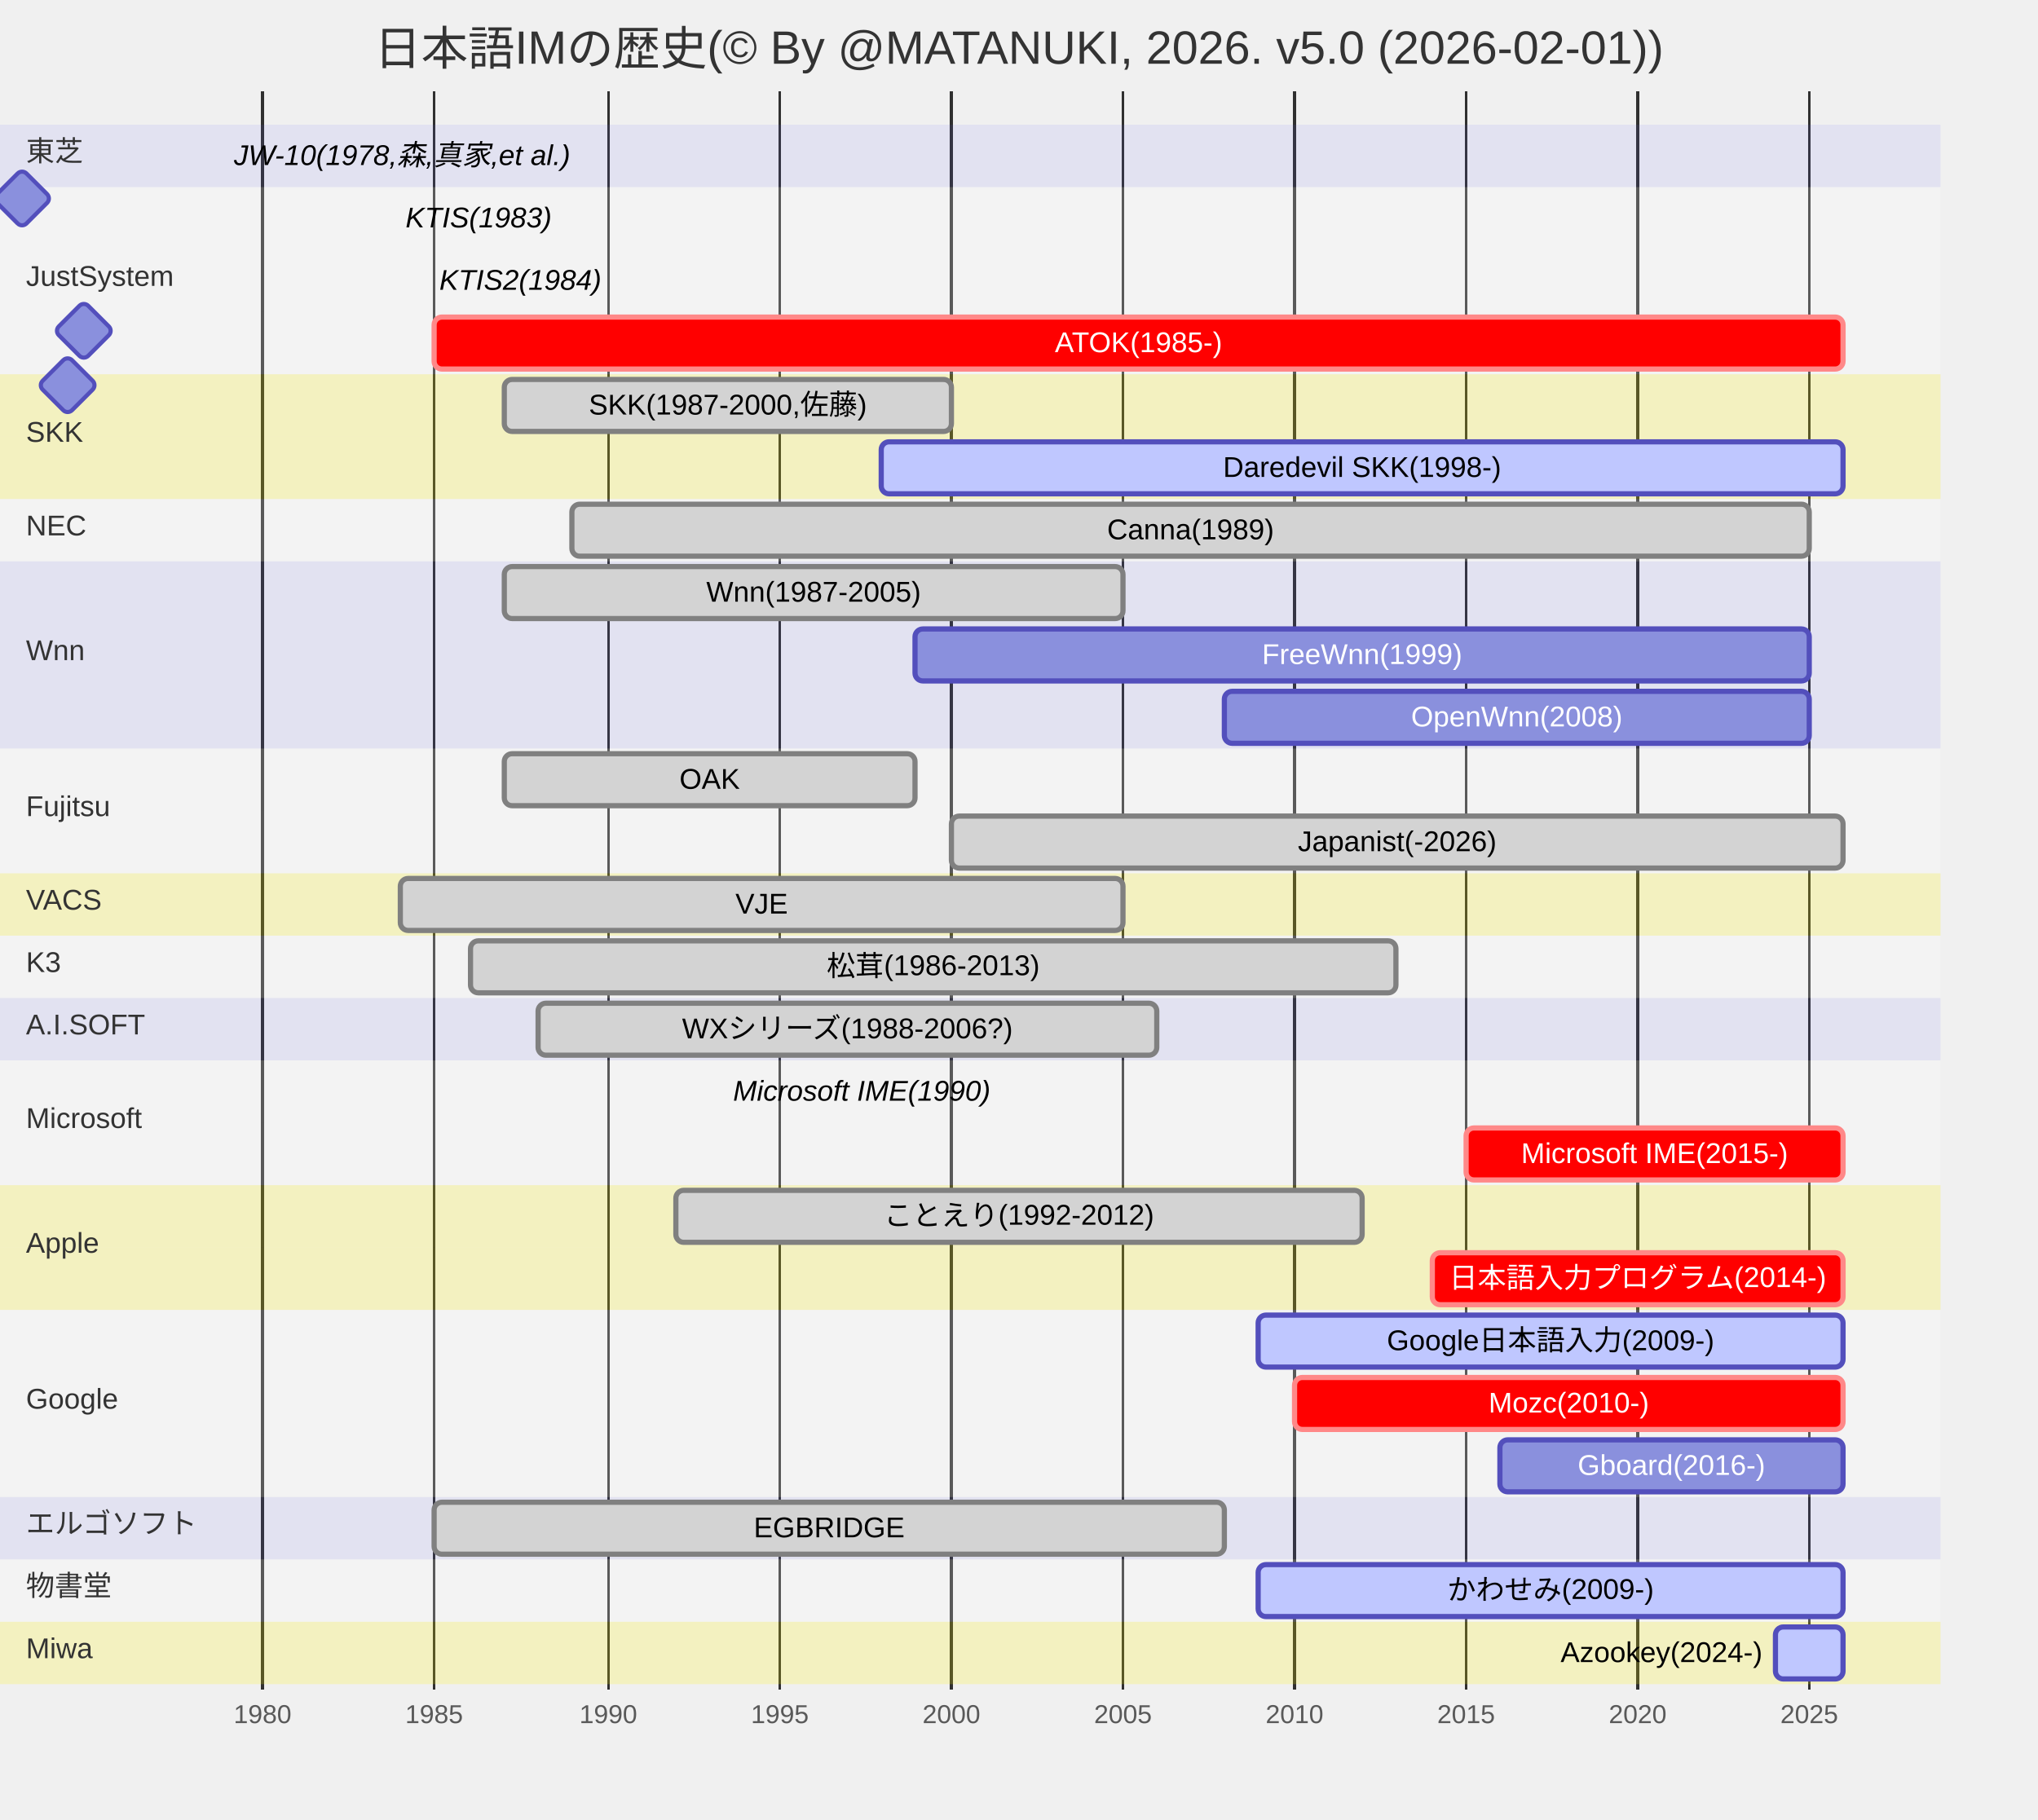
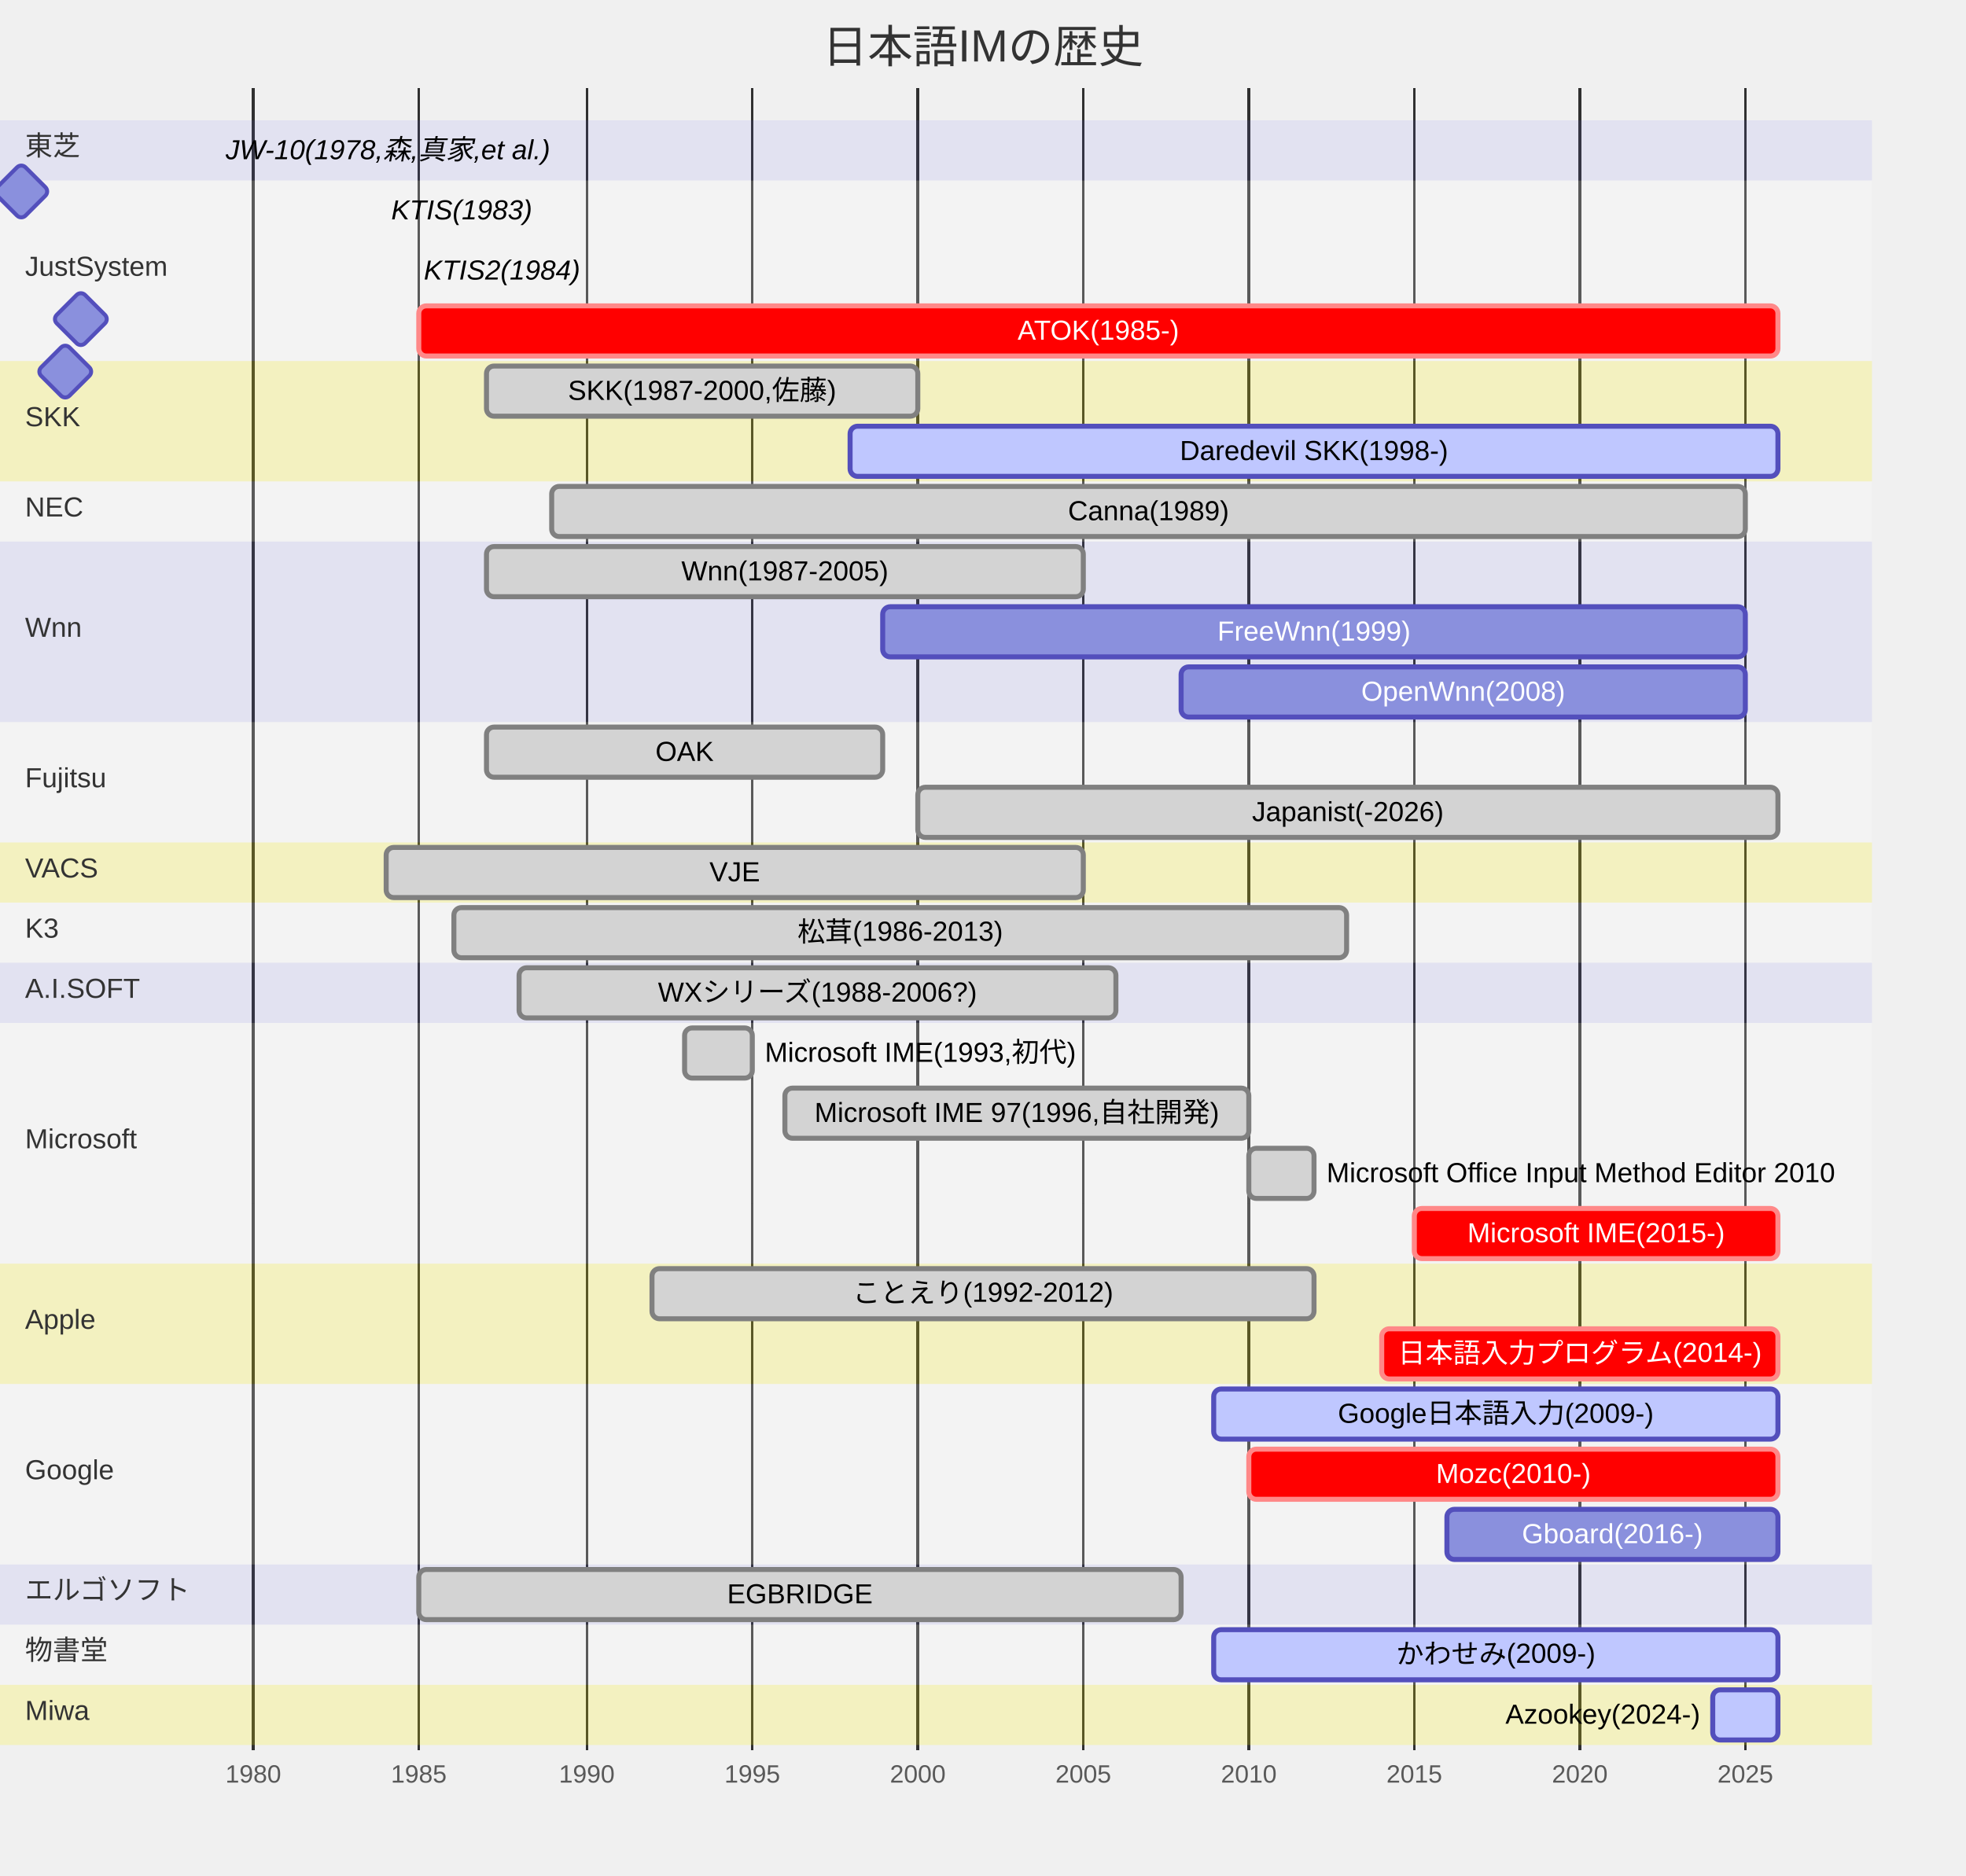
- <svg xmlns="http://www.w3.org/2000/svg" id="my-svg" width="100%" viewBox="0 0 784 700" style="max-width: 784px; background-color: white;" role="graphics-document document" aria-roledescription="gantt">
+ <svg xmlns="http://www.w3.org/2000/svg" id="my-svg" width="100%" viewBox="0 0 784 748" style="max-width: 784px; background-color: white;" role="graphics-document document" aria-roledescription="gantt">
  <style>#my-svg{font-family:"trebuchet ms",verdana,arial,sans-serif;font-size:16px;fill:#333;}@keyframes edge-animation-frame{from{stroke-dashoffset:0;}}@keyframes dash{to{stroke-dashoffset:0;}}#my-svg .edge-animation-slow{stroke-dasharray:9,5!important;stroke-dashoffset:900;animation:dash 50s linear infinite;stroke-linecap:round;}#my-svg .edge-animation-fast{stroke-dasharray:9,5!important;stroke-dashoffset:900;animation:dash 20s linear infinite;stroke-linecap:round;}#my-svg .error-icon{fill:#552222;}#my-svg .error-text{fill:#552222;stroke:#552222;}#my-svg .edge-thickness-normal{stroke-width:1px;}#my-svg .edge-thickness-thick{stroke-width:3.5px;}#my-svg .edge-pattern-solid{stroke-dasharray:0;}#my-svg .edge-thickness-invisible{stroke-width:0;fill:none;}#my-svg .edge-pattern-dashed{stroke-dasharray:3;}#my-svg .edge-pattern-dotted{stroke-dasharray:2;}#my-svg .marker{fill:#333333;stroke:#333333;}#my-svg .marker.cross{stroke:#333333;}#my-svg svg{font-family:"trebuchet ms",verdana,arial,sans-serif;font-size:16px;}#my-svg p{margin:0;}#my-svg .mermaid-main-font{font-family:"trebuchet ms",verdana,arial,sans-serif;}#my-svg .exclude-range{fill:#eeeeee;}#my-svg .section{stroke:none;opacity:0.2;}#my-svg .section0{fill:rgba(102, 102, 255, 0.49);}#my-svg .section2{fill:#fff400;}#my-svg .section1,#my-svg .section3{fill:white;opacity:0.2;}#my-svg .sectionTitle0{fill:#333;}#my-svg .sectionTitle1{fill:#333;}#my-svg .sectionTitle2{fill:#333;}#my-svg .sectionTitle3{fill:#333;}#my-svg .sectionTitle{text-anchor:start;font-family:"trebuchet ms",verdana,arial,sans-serif;}#my-svg .grid .tick{stroke:lightgrey;opacity:0.8;shape-rendering:crispEdges;}#my-svg .grid .tick text{font-family:"trebuchet ms",verdana,arial,sans-serif;fill:#333;}#my-svg .grid path{stroke-width:0;}#my-svg .today{fill:none;stroke:red;stroke-width:2px;}#my-svg .task{stroke-width:2;}#my-svg .taskText{text-anchor:middle;font-family:"trebuchet ms",verdana,arial,sans-serif;}#my-svg .taskTextOutsideRight{fill:black;text-anchor:start;font-family:"trebuchet ms",verdana,arial,sans-serif;}#my-svg .taskTextOutsideLeft{fill:black;text-anchor:end;}#my-svg .task.clickable{cursor:pointer;}#my-svg .taskText.clickable{cursor:pointer;fill:#003163!important;font-weight:bold;}#my-svg .taskTextOutsideLeft.clickable{cursor:pointer;fill:#003163!important;font-weight:bold;}#my-svg .taskTextOutsideRight.clickable{cursor:pointer;fill:#003163!important;font-weight:bold;}#my-svg .taskText0,#my-svg .taskText1,#my-svg .taskText2,#my-svg .taskText3{fill:white;}#my-svg .task0,#my-svg .task1,#my-svg .task2,#my-svg .task3{fill:#8a90dd;stroke:#534fbc;}#my-svg .taskTextOutside0,#my-svg .taskTextOutside2{fill:black;}#my-svg .taskTextOutside1,#my-svg .taskTextOutside3{fill:black;}#my-svg .active0,#my-svg .active1,#my-svg .active2,#my-svg .active3{fill:#bfc7ff;stroke:#534fbc;}#my-svg .activeText0,#my-svg .activeText1,#my-svg .activeText2,#my-svg .activeText3{fill:black!important;}#my-svg .done0,#my-svg .done1,#my-svg .done2,#my-svg .done3{stroke:grey;fill:lightgrey;stroke-width:2;}#my-svg .doneText0,#my-svg .doneText1,#my-svg .doneText2,#my-svg .doneText3{fill:black!important;}#my-svg .crit0,#my-svg .crit1,#my-svg .crit2,#my-svg .crit3{stroke:#ff8888;fill:red;stroke-width:2;}#my-svg .activeCrit0,#my-svg .activeCrit1,#my-svg .activeCrit2,#my-svg .activeCrit3{stroke:#ff8888;fill:#bfc7ff;stroke-width:2;}#my-svg .doneCrit0,#my-svg .doneCrit1,#my-svg .doneCrit2,#my-svg .doneCrit3{stroke:#ff8888;fill:lightgrey;stroke-width:2;cursor:pointer;shape-rendering:crispEdges;}#my-svg .milestone{transform:rotate(45deg) scale(0.8,0.8);}#my-svg .milestoneText{font-style:italic;}#my-svg .doneCritText0,#my-svg .doneCritText1,#my-svg .doneCritText2,#my-svg .doneCritText3{fill:black!important;}#my-svg .vert{stroke:navy;}#my-svg .vertText{font-size:15px;text-anchor:middle;fill:navy!important;}#my-svg .activeCritText0,#my-svg .activeCritText1,#my-svg .activeCritText2,#my-svg .activeCritText3{fill:black!important;}#my-svg .titleText{text-anchor:middle;font-size:18px;fill:#333;font-family:"trebuchet ms",verdana,arial,sans-serif;}#my-svg :root{--mermaid-font-family:"trebuchet ms",verdana,arial,sans-serif;}</style>
  <g />
-   <g class="grid" transform="translate(75, 650)" fill="none" font-size="10" font-family="sans-serif" text-anchor="middle">
-     <path class="domain" stroke="currentColor" d="M0,-615V0H634V-615" />
+   <g class="grid" transform="translate(75, 698)" fill="none" font-size="10" font-family="sans-serif" text-anchor="middle">
+     <path class="domain" stroke="currentColor" d="M0,-663V0H634V-663" />
    <g class="tick" opacity="1" transform="translate(26,0)">
-       <line stroke="currentColor" y2="-615" />
+       <line stroke="currentColor" y2="-663" />
      <text fill="#000" y="3" dy="1em" stroke="none" font-size="10" style="text-anchor: middle;">1980</text>
    </g>
    <g class="tick" opacity="1" transform="translate(92,0)">
-       <line stroke="currentColor" y2="-615" />
+       <line stroke="currentColor" y2="-663" />
      <text fill="#000" y="3" dy="1em" stroke="none" font-size="10" style="text-anchor: middle;">1985</text>
    </g>
    <g class="tick" opacity="1" transform="translate(159,0)">
-       <line stroke="currentColor" y2="-615" />
+       <line stroke="currentColor" y2="-663" />
      <text fill="#000" y="3" dy="1em" stroke="none" font-size="10" style="text-anchor: middle;">1990</text>
    </g>
    <g class="tick" opacity="1" transform="translate(225,0)">
-       <line stroke="currentColor" y2="-615" />
+       <line stroke="currentColor" y2="-663" />
      <text fill="#000" y="3" dy="1em" stroke="none" font-size="10" style="text-anchor: middle;">1995</text>
    </g>
    <g class="tick" opacity="1" transform="translate(291,0)">
-       <line stroke="currentColor" y2="-615" />
+       <line stroke="currentColor" y2="-663" />
      <text fill="#000" y="3" dy="1em" stroke="none" font-size="10" style="text-anchor: middle;">2000</text>
    </g>
    <g class="tick" opacity="1" transform="translate(357,0)">
-       <line stroke="currentColor" y2="-615" />
+       <line stroke="currentColor" y2="-663" />
      <text fill="#000" y="3" dy="1em" stroke="none" font-size="10" style="text-anchor: middle;">2005</text>
    </g>
    <g class="tick" opacity="1" transform="translate(423,0)">
-       <line stroke="currentColor" y2="-615" />
+       <line stroke="currentColor" y2="-663" />
      <text fill="#000" y="3" dy="1em" stroke="none" font-size="10" style="text-anchor: middle;">2010</text>
    </g>
    <g class="tick" opacity="1" transform="translate(489,0)">
-       <line stroke="currentColor" y2="-615" />
+       <line stroke="currentColor" y2="-663" />
      <text fill="#000" y="3" dy="1em" stroke="none" font-size="10" style="text-anchor: middle;">2015</text>
    </g>
    <g class="tick" opacity="1" transform="translate(555,0)">
-       <line stroke="currentColor" y2="-615" />
+       <line stroke="currentColor" y2="-663" />
      <text fill="#000" y="3" dy="1em" stroke="none" font-size="10" style="text-anchor: middle;">2020</text>
    </g>
    <g class="tick" opacity="1" transform="translate(621,0)">
-       <line stroke="currentColor" y2="-615" />
+       <line stroke="currentColor" y2="-663" />
      <text fill="#000" y="3" dy="1em" stroke="none" font-size="10" style="text-anchor: middle;">2025</text>
    </g>
  </g>
  <g>
    <rect x="0" y="48" width="746.5" height="24" class="section section0" />
    <rect x="0" y="72" width="746.5" height="24" class="section section1" />
    <rect x="0" y="96" width="746.5" height="24" class="section section1" />
    <rect x="0" y="336" width="746.5" height="24" class="section section2" />
    <rect x="0" y="120" width="746.5" height="24" class="section section1" />
-     <rect x="0" y="576" width="746.5" height="24" class="section section0" />
+     <rect x="0" y="624" width="746.5" height="24" class="section section0" />
    <rect x="0" y="360" width="746.5" height="24" class="section section3" />
    <rect x="0" y="144" width="746.5" height="24" class="section section2" />
    <rect x="0" y="216" width="746.5" height="24" class="section section0" />
    <rect x="0" y="288" width="746.5" height="24" class="section section1" />
    <rect x="0" y="384" width="746.5" height="24" class="section section0" />
    <rect x="0" y="192" width="746.5" height="24" class="section section3" />
+     <rect x="0" y="504" width="746.5" height="24" class="section section2" />
    <rect x="0" y="408" width="746.5" height="24" class="section section1" />
-     <rect x="0" y="456" width="746.5" height="24" class="section section2" />
+     <rect x="0" y="432" width="746.5" height="24" class="section section1" />
    <rect x="0" y="168" width="746.5" height="24" class="section section2" />
    <rect x="0" y="240" width="746.5" height="24" class="section section0" />
    <rect x="0" y="312" width="746.5" height="24" class="section section1" />
    <rect x="0" y="264" width="746.5" height="24" class="section section0" />
-     <rect x="0" y="504" width="746.5" height="24" class="section section3" />
-     <rect x="0" y="600" width="746.5" height="24" class="section section1" />
-     <rect x="0" y="528" width="746.5" height="24" class="section section3" />
-     <rect x="0" y="480" width="746.5" height="24" class="section section2" />
-     <rect x="0" y="432" width="746.5" height="24" class="section section1" />
    <rect x="0" y="552" width="746.5" height="24" class="section section3" />
-     <rect x="0" y="624" width="746.5" height="24" class="section section2" />
+     <rect x="0" y="648" width="746.5" height="24" class="section section1" />
+     <rect x="0" y="456" width="746.5" height="24" class="section section1" />
+     <rect x="0" y="576" width="746.5" height="24" class="section section3" />
+     <rect x="0" y="528" width="746.5" height="24" class="section section2" />
+     <rect x="0" y="480" width="746.5" height="24" class="section section1" />
+     <rect x="0" y="600" width="746.5" height="24" class="section section3" />
+     <rect x="0" y="672" width="746.5" height="24" class="section section2" />
  </g>
  <g>
    <rect id="task1" rx="3" ry="3" x="65" y="50" width="20" height="20" transform-origin="75px 60px" class="task milestone  task0" />
    <rect id="task2" rx="3" ry="3" x="131" y="74" width="20" height="20" transform-origin="141px 84px" class="task milestone  task1" />
    <rect id="task3" rx="3" ry="3" x="144" y="98" width="20" height="20" transform-origin="154px 108px" class="task milestone  task1" />
    <rect id="task13" rx="3" ry="3" x="154" y="338" width="278" height="20" transform-origin="293px 348px" class="task done2" />
    <rect id="task4" rx="3" ry="3" x="167" y="122" width="542" height="20" transform-origin="438px 132px" class="task crit1" />
-     <rect id="task23" rx="3" ry="3" x="167" y="578" width="304" height="20" transform-origin="319px 588px" class="task done0" />
+     <rect id="task25" rx="3" ry="3" x="167" y="626" width="304" height="20" transform-origin="319px 636px" class="task done0" />
    <rect id="task14" rx="3" ry="3" x="181" y="362" width="356" height="20" transform-origin="359px 372px" class="task done3" />
    <rect id="task5" rx="3" ry="3" x="194" y="146" width="172" height="20" transform-origin="280px 156px" class="task done2" />
    <rect id="task8" rx="3" ry="3" x="194" y="218" width="238" height="20" transform-origin="313px 228px" class="task done0" />
    <rect id="task11" rx="3" ry="3" x="194" y="290" width="158" height="20" transform-origin="273px 300px" class="task done1" />
    <rect id="task15" rx="3" ry="3" x="207" y="386" width="238" height="20" transform-origin="326px 396px" class="task done0" />
    <rect id="task7" rx="3" ry="3" x="220" y="194" width="476" height="20" transform-origin="458px 204px" class="task done3" />
-     <rect id="task16" rx="3" ry="3" x="257" y="410" width="20" height="20" transform-origin="267px 420px" class="task milestone  task1" />
-     <rect id="task18" rx="3" ry="3" x="260" y="458" width="264" height="20" transform-origin="392px 468px" class="task done2" />
+     <rect id="task20" rx="3" ry="3" x="260" y="506" width="264" height="20" transform-origin="392px 516px" class="task done2" />
+     <rect id="task16" rx="3" ry="3" x="273" y="410" width="27" height="20" transform-origin="286.5px 420px" class="task done1" />
+     <rect id="task17" rx="3" ry="3" x="313" y="434" width="185" height="20" transform-origin="405.5px 444px" class="task done1" />
    <rect id="task6" rx="3" ry="3" x="339" y="170" width="370" height="20" transform-origin="524px 180px" class="task active2" />
    <rect id="task9" rx="3" ry="3" x="352" y="242" width="344" height="20" transform-origin="524px 252px" class="task task0" />
    <rect id="task12" rx="3" ry="3" x="366" y="314" width="343" height="20" transform-origin="537.5px 324px" class="task done1" />
    <rect id="task10" rx="3" ry="3" x="471" y="266" width="225" height="20" transform-origin="583.5px 276px" class="task task0" />
-     <rect id="task20" rx="3" ry="3" x="484" y="506" width="225" height="20" transform-origin="596.5px 516px" class="task active3" />
-     <rect id="task24" rx="3" ry="3" x="484" y="602" width="225" height="20" transform-origin="596.5px 612px" class="task active1" />
-     <rect id="task21" rx="3" ry="3" x="498" y="530" width="211" height="20" transform-origin="603.5px 540px" class="task crit3" />
-     <rect id="task19" rx="3" ry="3" x="551" y="482" width="158" height="20" transform-origin="630px 492px" class="task crit2" />
-     <rect id="task17" rx="3" ry="3" x="564" y="434" width="145" height="20" transform-origin="636.5px 444px" class="task crit1" />
-     <rect id="task22" rx="3" ry="3" x="577" y="554" width="132" height="20" transform-origin="643px 564px" class="task task3" />
-     <rect id="task25" rx="3" ry="3" x="683" y="626" width="26" height="20" transform-origin="696px 636px" class="task active2" />
+     <rect id="task22" rx="3" ry="3" x="484" y="554" width="225" height="20" transform-origin="596.5px 564px" class="task active3" />
+     <rect id="task26" rx="3" ry="3" x="484" y="650" width="225" height="20" transform-origin="596.5px 660px" class="task active1" />
+     <rect id="task18" rx="3" ry="3" x="498" y="458" width="26" height="20" transform-origin="511px 468px" class="task done1" />
+     <rect id="task23" rx="3" ry="3" x="498" y="578" width="211" height="20" transform-origin="603.5px 588px" class="task crit3" />
+     <rect id="task21" rx="3" ry="3" x="551" y="530" width="158" height="20" transform-origin="630px 540px" class="task crit2" />
+     <rect id="task19" rx="3" ry="3" x="564" y="482" width="145" height="20" transform-origin="636.5px 492px" class="task crit1" />
+     <rect id="task24" rx="3" ry="3" x="577" y="602" width="132" height="20" transform-origin="643px 612px" class="task task3" />
+     <rect id="task27" rx="3" ry="3" x="683" y="674" width="26" height="20" transform-origin="696px 684px" class="task active2" />
    <text id="task1-text" font-size="11" x="90" y="63.5" class="taskTextOutsideRight taskTextOutside0  milestoneText width-133.453125">JW-10(1978,森,真家,et al.)</text>
    <text id="task2-text" font-size="11" x="156" y="87.5" class="taskTextOutsideRight taskTextOutside1  milestoneText width-52.234375">KTIS(1983)</text>
    <text id="task3-text" font-size="11" x="169" y="111.5" class="taskTextOutsideRight taskTextOutside1  milestoneText width-58">KTIS2(1984)</text>
    <text id="task13-text" font-size="11" x="293" y="351.5" class="taskText taskText2  doneText2 width-18.70361328125">VJE</text>
    <text id="task4-text" font-size="11" x="438" y="135.5" class="taskText taskText1  critText1 width-61.140625">ATOK(1985-)</text>
-     <text id="task23-text" font-size="11" x="319" y="591.5" class="taskText taskText0  doneText0 width-49.205078125">EGBRIDGE</text>
+     <text id="task25-text" font-size="11" x="319" y="639.5" class="taskText taskText0  doneText0 width-49.205078125">EGBRIDGE</text>
    <text id="task14-text" font-size="11" x="359" y="375.5" class="taskText taskText3  doneText3 width-80.265625">松茸(1986-2013)</text>
    <text id="task5-text" font-size="11" x="280" y="159.5" class="taskText taskText2  doneText2 width-102.265625">SKK(1987-2000,佐藤)</text>
    <text id="task8-text" font-size="11" x="313" y="231.5" class="taskText taskText0  doneText0 width-80.671875">Wnn(1987-2005)</text>
    <text id="task11-text" font-size="11" x="273" y="303.5" class="taskText taskText1  doneText1 width-20.900390625">OAK</text>
    <text id="task15-text" font-size="11" x="326" y="399.5" class="taskText taskText0  doneText0 width-122.265625">WXシリーズ(1988-2006?)</text>
    <text id="task7-text" font-size="11" x="458" y="207.5" class="taskText taskText3  doneText3 width-61.3125">Canna(1989)</text>
-     <text id="task16-text" font-size="11" x="282" y="423.5" class="taskTextOutsideRight taskTextOutside1  milestoneText width-97.578125">Microsoft IME(1990)</text>
-     <text id="task18-text" font-size="11" x="392" y="471.5" class="taskText taskText2  doneText2 width-102.265625">ことえり(1992-2012)</text>
+     <text id="task20-text" font-size="11" x="392" y="519.5" class="taskText taskText2  doneText2 width-102.265625">ことえり(1992-2012)</text>
+     <text id="task16-text" font-size="11" x="305" y="423.5" class="taskTextOutsideRight taskTextOutside1  doneText1 width-123.625">Microsoft IME(1993,初代)</text>
+     <text id="task17-text" font-size="11" x="405.5" y="447.5" class="taskText taskText1  doneText1 width-160.46875">Microsoft IME 97(1996,自社開発)</text>
    <text id="task6-text" font-size="11" x="524" y="183.5" class="taskText taskText2 activeText2 width-103.171875">Daredevil SKK(1998-)</text>
    <text id="task9-text" font-size="11" x="524" y="255.5" class="taskText taskText0  width-74.59375">FreeWnn(1999)</text>
    <text id="task12-text" font-size="11" x="537.5" y="327.5" class="taskText taskText1  doneText1 width-77.09375">Japanist(-2026)</text>
    <text id="task10-text" font-size="11" x="583.5" y="279.5" class="taskText taskText0  width-78.109375">OpenWnn(2008)</text>
-     <text id="task20-text" font-size="11" x="596.5" y="519.5" class="taskText taskText3 activeText3 width-124.203125">Google日本語入力(2009-)</text>
-     <text id="task24-text" font-size="11" x="596.5" y="615.5" class="taskText taskText1 activeText1 width-79.203125">かわせみ(2009-)</text>
-     <text id="task21-text" font-size="11" x="603.5" y="543.5" class="taskText taskText3  critText3 width-60.578125">Mozc(2010-)</text>
-     <text id="task19-text" font-size="11" x="630" y="495.5" class="taskText taskText2  critText2 width-144.875">日本語入力プログラム(2014-)</text>
-     <text id="task17-text" font-size="11" x="636.5" y="447.5" class="taskText taskText1  critText1 width-101.625">Microsoft IME(2015-)</text>
-     <text id="task22-text" font-size="11" x="643" y="567.5" class="taskText taskText3  width-70.859375">Gboard(2016-)</text>
-     <text id="task25-text" font-size="11" x="678" y="639.5" class="taskTextOutsideLeft taskTextOutside2 activeText2">Azookey(2024-)</text>
+     <text id="task22-text" font-size="11" x="596.5" y="567.5" class="taskText taskText3 activeText3 width-124.203125">Google日本語入力(2009-)</text>
+     <text id="task26-text" font-size="11" x="596.5" y="663.5" class="taskText taskText1 activeText1 width-79.203125">かわせみ(2009-)</text>
+     <text id="task18-text" font-size="11" x="529" y="471.5" class="taskTextOutsideRight taskTextOutside1  doneText1 width-207.8251953125">Microsoft Office Input Method Editor 2010</text>
+     <text id="task23-text" font-size="11" x="603.5" y="591.5" class="taskText taskText3  critText3 width-60.578125">Mozc(2010-)</text>
+     <text id="task21-text" font-size="11" x="630" y="543.5" class="taskText taskText2  critText2 width-144.875">日本語入力プログラム(2014-)</text>
+     <text id="task19-text" font-size="11" x="636.5" y="495.5" class="taskText taskText1  critText1 width-101.625">Microsoft IME(2015-)</text>
+     <text id="task24-text" font-size="11" x="643" y="615.5" class="taskText taskText3  width-70.859375">Gboard(2016-)</text>
+     <text id="task27-text" font-size="11" x="678" y="687.5" class="taskTextOutsideLeft taskTextOutside2 activeText2">Azookey(2024-)</text>
  </g>
  <g>
    <text dy="0em" x="10" y="62" font-size="11" class="sectionTitle sectionTitle0">
      <tspan alignment-baseline="central" x="10">東芝</tspan>
    </text>
    <text dy="0em" x="10" y="110" font-size="11" class="sectionTitle sectionTitle1">
      <tspan alignment-baseline="central" x="10">JustSystem</tspan>
    </text>
    <text dy="0em" x="10" y="170" font-size="11" class="sectionTitle sectionTitle2">
      <tspan alignment-baseline="central" x="10">SKK</tspan>
    </text>
    <text dy="0em" x="10" y="206" font-size="11" class="sectionTitle sectionTitle3">
      <tspan alignment-baseline="central" x="10">NEC</tspan>
    </text>
    <text dy="0em" x="10" y="254" font-size="11" class="sectionTitle sectionTitle0">
      <tspan alignment-baseline="central" x="10">Wnn</tspan>
    </text>
    <text dy="0em" x="10" y="314" font-size="11" class="sectionTitle sectionTitle1">
      <tspan alignment-baseline="central" x="10">Fujitsu</tspan>
    </text>
    <text dy="0em" x="10" y="350" font-size="11" class="sectionTitle sectionTitle2">
      <tspan alignment-baseline="central" x="10">VACS</tspan>
    </text>
    <text dy="0em" x="10" y="374" font-size="11" class="sectionTitle sectionTitle3">
      <tspan alignment-baseline="central" x="10">K3</tspan>
    </text>
    <text dy="0em" x="10" y="398" font-size="11" class="sectionTitle sectionTitle0">
      <tspan alignment-baseline="central" x="10">A.I.SOFT</tspan>
    </text>
-     <text dy="0em" x="10" y="434" font-size="11" class="sectionTitle sectionTitle1">
+     <text dy="0em" x="10" y="458" font-size="11" class="sectionTitle sectionTitle1">
      <tspan alignment-baseline="central" x="10">Microsoft</tspan>
    </text>
-     <text dy="0em" x="10" y="482" font-size="11" class="sectionTitle sectionTitle2">
+     <text dy="0em" x="10" y="530" font-size="11" class="sectionTitle sectionTitle2">
      <tspan alignment-baseline="central" x="10">Apple</tspan>
    </text>
-     <text dy="0em" x="10" y="542" font-size="11" class="sectionTitle sectionTitle3">
+     <text dy="0em" x="10" y="590" font-size="11" class="sectionTitle sectionTitle3">
      <tspan alignment-baseline="central" x="10">Google</tspan>
    </text>
-     <text dy="0em" x="10" y="590" font-size="11" class="sectionTitle sectionTitle0">
+     <text dy="0em" x="10" y="638" font-size="11" class="sectionTitle sectionTitle0">
      <tspan alignment-baseline="central" x="10">エルゴソフト</tspan>
    </text>
-     <text dy="0em" x="10" y="614" font-size="11" class="sectionTitle sectionTitle1">
+     <text dy="0em" x="10" y="662" font-size="11" class="sectionTitle sectionTitle1">
      <tspan alignment-baseline="central" x="10">物書堂</tspan>
    </text>
-     <text dy="0em" x="10" y="638" font-size="11" class="sectionTitle sectionTitle2">
+     <text dy="0em" x="10" y="686" font-size="11" class="sectionTitle sectionTitle2">
      <tspan alignment-baseline="central" x="10">Miwa</tspan>
    </text>
  </g>
-   <text x="392" y="25" class="titleText">日本語IMの歴史(© By @MATANUKI, 2026. v5.0 (2026-02-01))</text>
+   <text x="392" y="25" class="titleText">日本語IMの歴史</text>
</svg>
